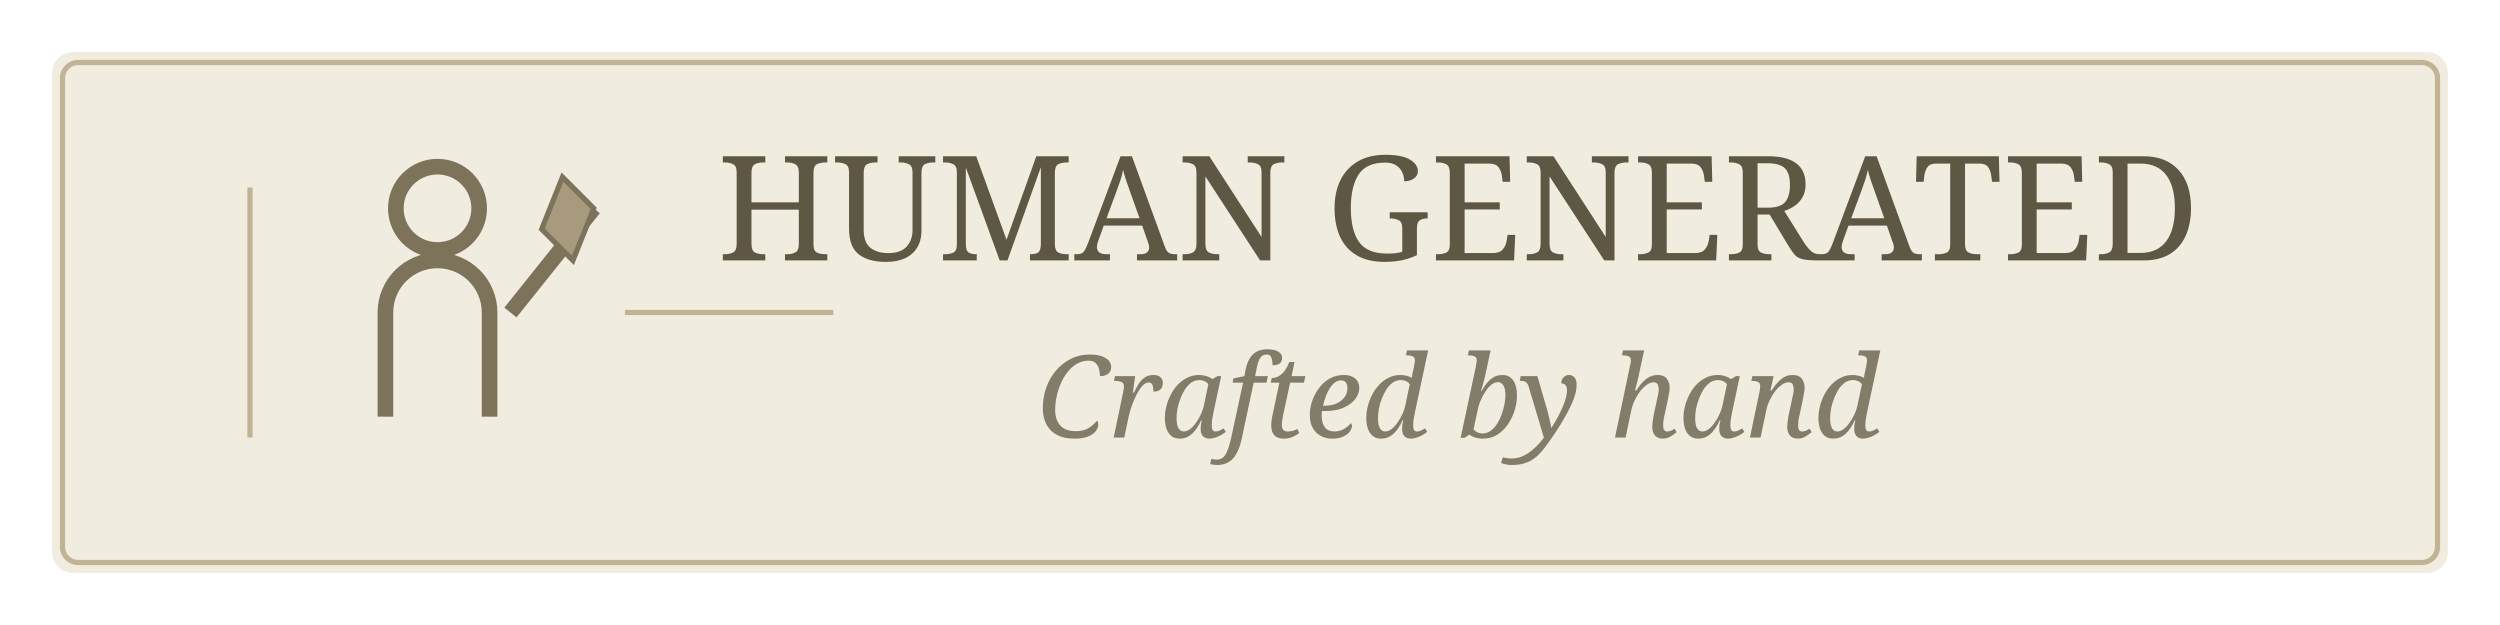
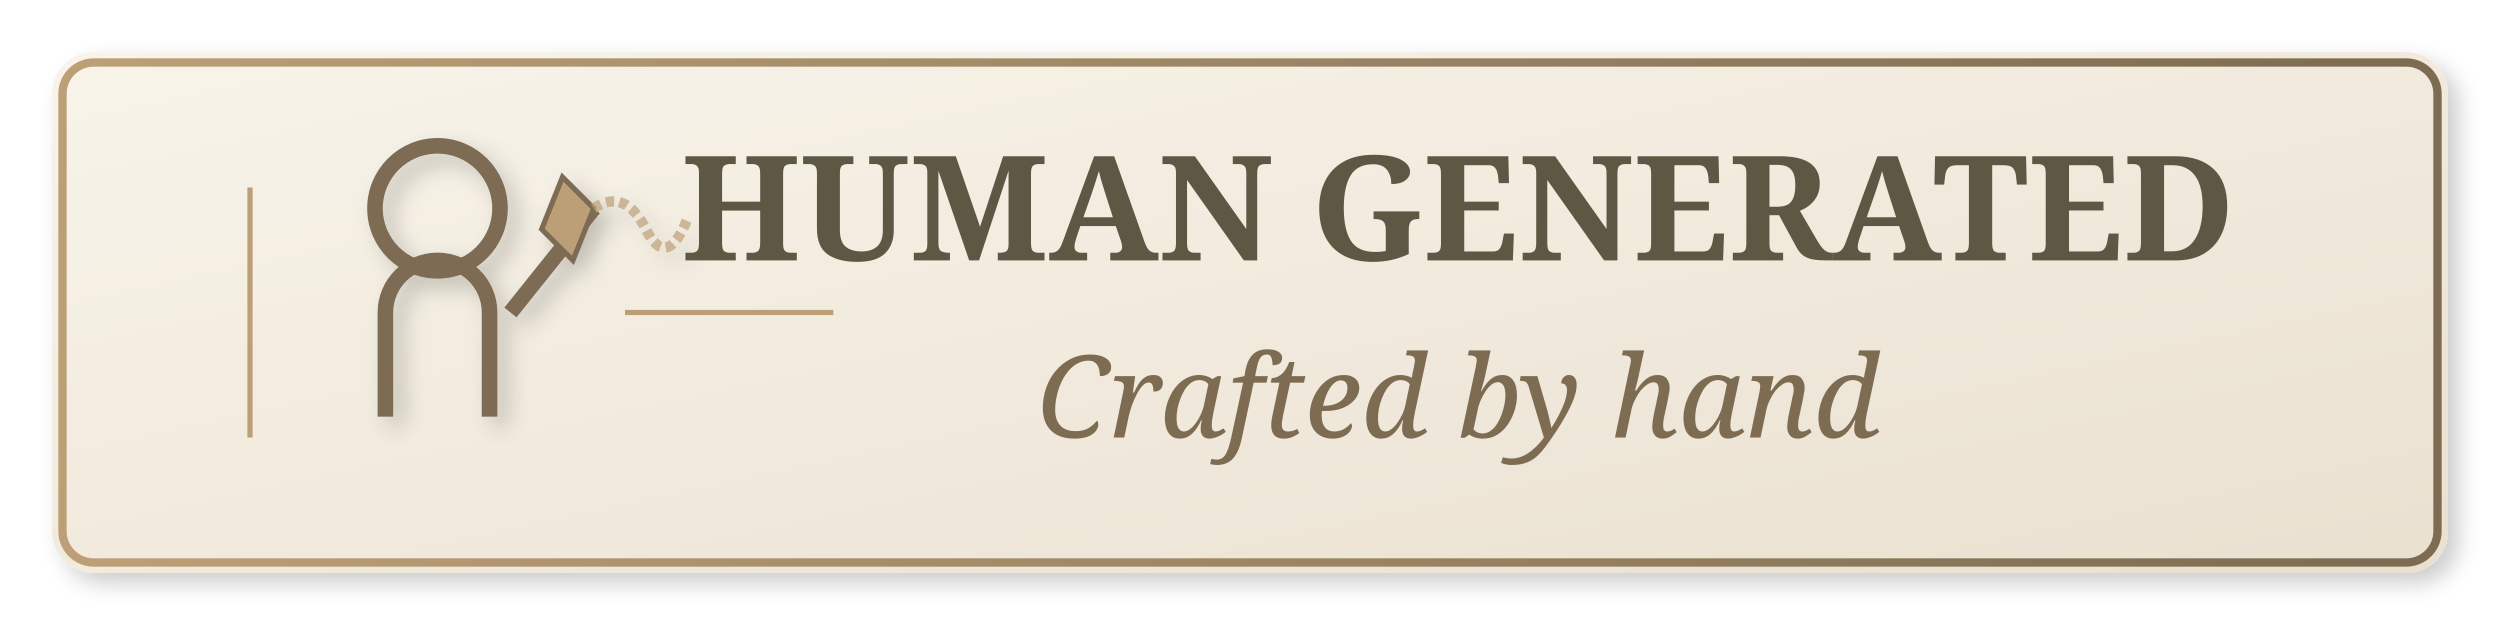
<svg xmlns="http://www.w3.org/2000/svg" viewBox="0 0 240 60">
-   <rect x="5" y="5" width="230" height="50" rx="2" fill="#f0ece0" />
-   <rect x="6" y="6" width="228" height="48" rx="1.5" fill="none" stroke="#c1b394" stroke-width="0.5" />
-   <g transform="translate(42, 30)">
-     <path d="M-5,10 L-5,0 A5,5 0 0,1 0,-5 A5,5 0 0,1 5,0 L5,10" fill="none" stroke="#7d725a" stroke-width="1.5" />
-     <circle cx="0" cy="-10" r="4" fill="none" stroke="#7d725a" stroke-width="1.5" />
-     <path d="M7,0 L15,-10" fill="none" stroke="#7d725a" stroke-width="1.5" />
-     <path d="M15,-10 L12,-13 L10,-8 L13,-5 Z" fill="#a89a7c" stroke="#7d725a" stroke-width="0.5" />
+   <defs>
+     <linearGradient id="humanBg" x1="0%" y1="0%" x2="100%" y2="100%">
+       <stop offset="0%" stop-color="#f8f4ea" />
+       <stop offset="100%" stop-color="#eae0d0" />
+     </linearGradient>
+     <linearGradient id="humanAccent" x1="0%" y1="0%" x2="100%" y2="0%">
+       <stop offset="0%" stop-color="#bc9f77" />
+       <stop offset="100%" stop-color="#7d6c52" />
+     </linearGradient>
+     <filter id="humanShadow" x="-10%" y="-10%" width="120%" height="120%">
+       <feGaussianBlur in="SourceAlpha" stdDeviation="1" result="blur" />
+       <feOffset dx="1" dy="1" result="offsetBlur" />
+       <feFlood flood-color="rgba(0,0,0,0.2)" result="shadowColor" />
+       <feComposite in="shadowColor" in2="offsetBlur" operator="in" result="shadowBlur" />
+       <feBlend in="SourceGraphic" in2="shadowBlur" mode="normal" />
+     </filter>
+     <path id="brushPath" d="M-5,-5 C-3,0 3,0 5,-5" />
+   </defs>
+   <rect x="5" y="5" width="230" height="50" rx="4" ry="4" fill="url(#humanBg)" filter="url(#humanShadow)">
+     <animate attributeName="opacity" values="0.97;1;0.97" dur="3s" repeatCount="indefinite" />
+   </rect>
+   <rect x="6" y="6" width="228" height="48" rx="3" ry="3" fill="none" stroke="url(#humanAccent)" stroke-width="0.8" />
+   <g transform="translate(42, 30)" filter="url(#humanShadow)">
+     <circle cx="0" cy="-10" r="6" fill="none" stroke="#7d6c52" stroke-width="1.5">
+       <animate attributeName="r" values="6;6.2;6" dur="3s" repeatCount="indefinite" />
+     </circle>
+     <path d="M-5,10 L-5,0 A5,5 0 0,1 0,-5 A5,5 0 0,1 5,0 L5,10" fill="none" stroke="#7d6c52" stroke-width="1.5" />
+     <path d="M7,0 L15,-10" fill="none" stroke="#7d6c52" stroke-width="1.5">
+       <animateTransform attributeName="transform" type="rotate" values="0 7 0;5 7 0;0 7 0;-5 7 0;0 7 0" dur="4s" repeatCount="indefinite" />
+     </path>
+     <path d="M15,-10 L12,-13 L10,-8 L13,-5 Z" fill="#bc9f77" stroke="#7d6c52" stroke-width="0.5">
+       <animateTransform attributeName="transform" type="rotate" values="0 15 -10;5 15 -10;0 15 -10;-5 15 -10;0 15 -10" dur="4s" repeatCount="indefinite" />
+     </path>
+     <g>
+       <animateTransform attributeName="transform" type="translate" values="0 0;3 -2;6 0;9 -1;12 0" dur="4s" repeatCount="indefinite" />
+       <path d="M15,-10 Q18,-12 20,-8 Q22,-4 24,-9" fill="none" stroke="#bc9f77" stroke-width="1" stroke-dasharray="0.8,0.5" opacity="0.7">
+         <animate attributeName="opacity" values="0;0.7;0" dur="4s" repeatCount="indefinite" />
+       </path>
+     </g>
  </g>
  <g transform="translate(140, 30)" text-anchor="middle">
-     <text x="0" y="-5" font-family="Baskerville, Garamond, serif" font-size="14" fill="#5d5744">HUMAN GENERATED</text>
-     <text x="0" y="12" font-family="Garamond, Georgia, serif" font-style="italic" font-size="11" fill="#827c68">Crafted by hand</text>
+     <text x="0" y="-5" font-family="Baskerville, Garamond, serif" font-size="14" fill="#5d5744" font-weight="600">HUMAN GENERATED</text>
+     <text x="0" y="12" font-family="Garamond, Georgia, serif" font-style="italic" font-size="11" fill="#7d6c52">Crafted by hand</text>
  </g>
-   <line x1="24" y1="18" x2="24" y2="42" stroke="#c1b394" stroke-width="0.5" />
-   <line x1="60" y1="30" x2="80" y2="30" stroke="#c1b394" stroke-width="0.5" />
+   <line x1="24" y1="18" x2="24" y2="42" stroke="#bc9f77" stroke-width="0.5" />
+   <line x1="60" y1="30" x2="80" y2="30" stroke="#bc9f77" stroke-width="0.5" />
</svg>
